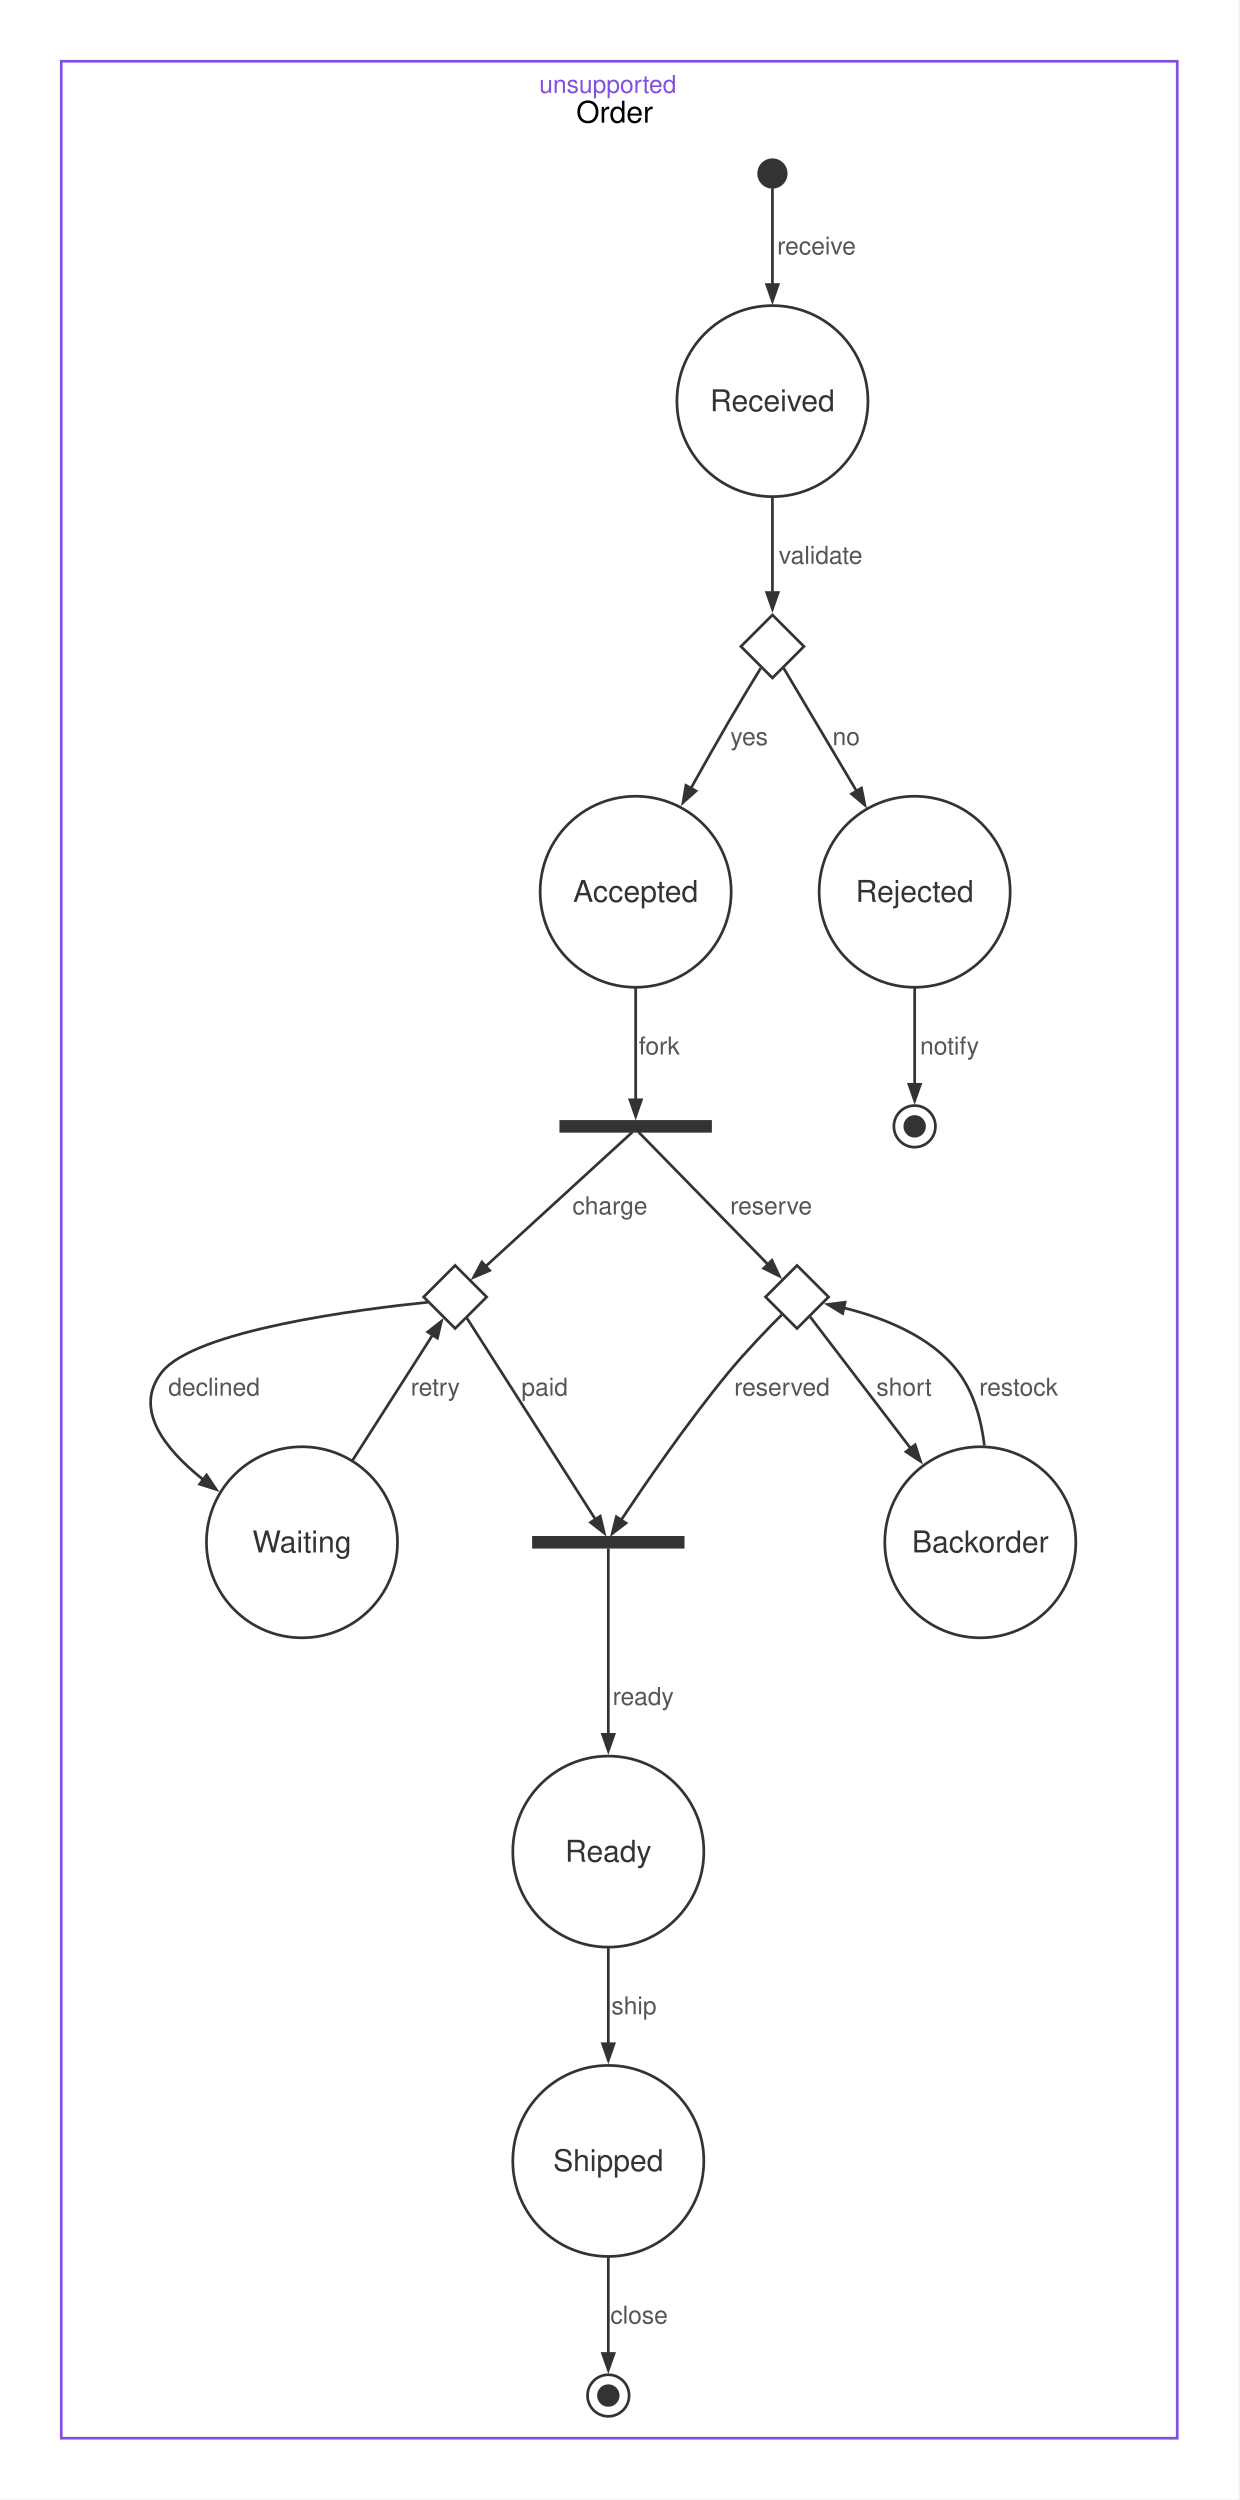
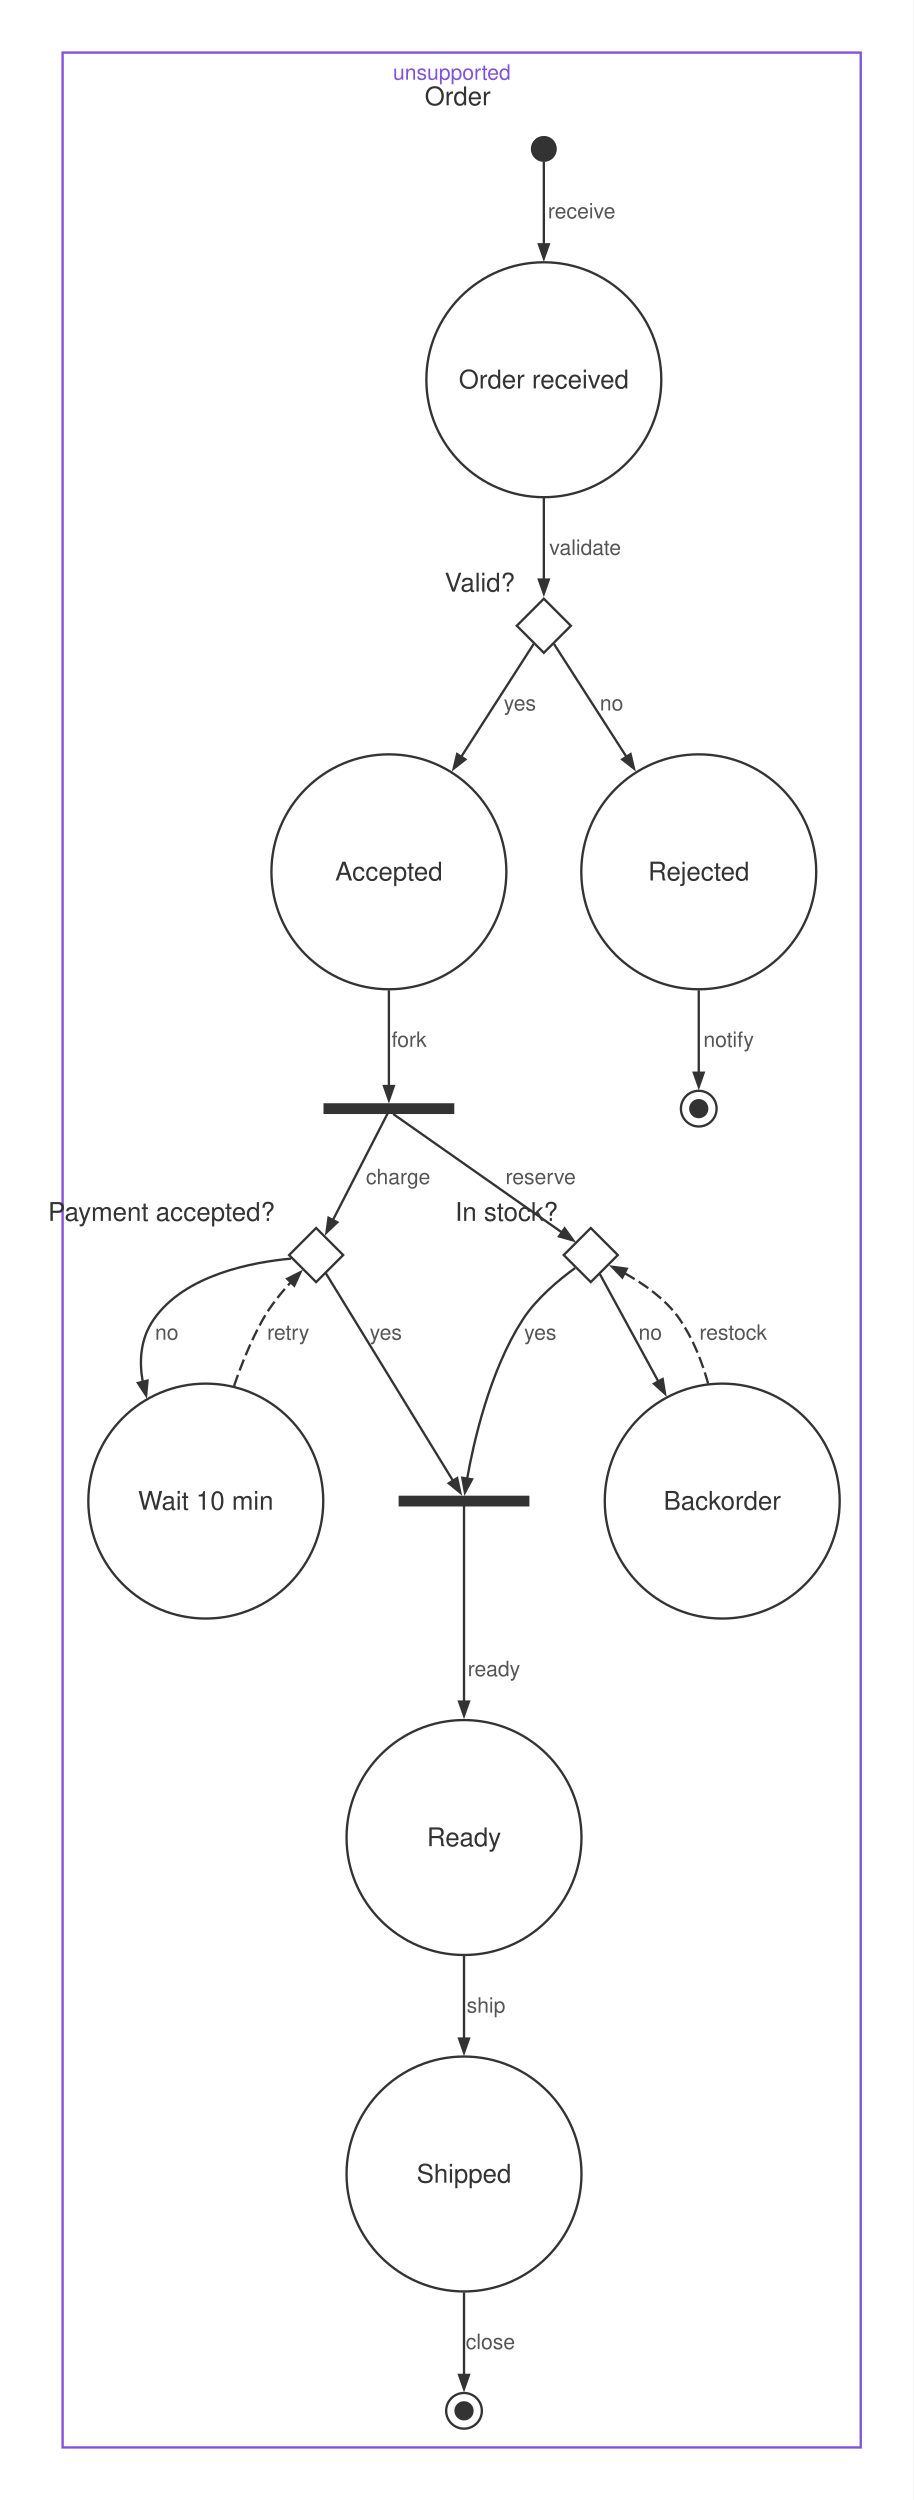
- <svg xmlns="http://www.w3.org/2000/svg" width="453pt" height="914pt" viewBox="0.00 0.00 453.00 914.00">
-   <g id="graph0" class="graph" transform="scale(1 1) rotate(0) translate(14.4 899.41)">
-     <polygon fill="white" stroke="none" points="-14.4,14.4 -14.4,-899.41 438.4,-899.41 438.4,14.4 -14.4,14.4" />
+ <svg xmlns="http://www.w3.org/2000/svg" width="389pt" height="1065pt" viewBox="0.00 0.00 389.00 1065.00">
+   <g id="graph0" class="graph" transform="scale(1 1) rotate(0) translate(14.4 1050.61)">
+     <polygon fill="white" stroke="none" points="-14.4,14.4 -14.4,-1050.61 374.67,-1050.61 374.67,14.4 -14.4,14.4" />
    <g id="clust1" class="cluster">
-       <polygon fill="none" stroke="#8250df" points="8,-8 8,-877.01 416,-877.01 416,-8 8,-8" />
-       <text xml:space="preserve" text-anchor="start" x="182.75" y="-865.46" font-family="Helvetica,sans-Serif" font-size="9.00" fill="#8250df">unsupported</text>
-       <text xml:space="preserve" text-anchor="start" x="196.25" y="-854.56" font-family="Helvetica,sans-Serif" font-size="11.00">Order</text>
+       <polygon fill="none" stroke="#8250df" points="12.27,-8 12.27,-1028.21 352.27,-1028.21 352.27,-8 12.27,-8" />
+       <text xml:space="preserve" text-anchor="start" x="153.02" y="-1016.66" font-family="Helvetica,sans-Serif" font-size="9.00" fill="#8250df">unsupported</text>
+       <text xml:space="preserve" text-anchor="start" x="166.52" y="-1005.76" font-family="Helvetica,sans-Serif" font-size="11.00" fill="#333333">Order</text>
    </g>
    <g id="node1" class="node">
-       <ellipse fill="#333333" stroke="#333333" cx="268" cy="-835.97" rx="5.04" ry="5.04" />
+       <ellipse fill="#333333" stroke="#333333" cx="217.27" cy="-987.17" rx="5.04" ry="5.04" />
    </g>
    <g id="node2" class="node">
-       <ellipse fill="none" stroke="#333333" cx="268" cy="-752.76" rx="34.92" ry="34.92" />
-       <text xml:space="preserve" text-anchor="middle" x="268" y="-749.06" font-family="Helvetica,sans-Serif" font-size="11.00" fill="#333333">Received</text>
+       <ellipse fill="none" stroke="#333333" cx="217.27" cy="-888.84" rx="50.04" ry="50.04" />
+       <text xml:space="preserve" text-anchor="middle" x="217.27" y="-885.14" font-family="Helvetica,sans-Serif" font-size="11.00" fill="#333333">Order received</text>
    </g>
    <g id="edge1" class="edge">
-       <path fill="none" stroke="#333333" d="M268,-830.6C268,-823.7 268,-809.58 268,-795.31" />
-       <polygon fill="#333333" stroke="#333333" points="270.1,-795.38 268,-789.38 265.9,-795.38 270.1,-795.38" />
-       <text xml:space="preserve" text-anchor="middle" x="284.12" y="-806.38" font-family="Helvetica,sans-Serif" font-size="9.00" fill="#555555">receive</text>
+       <path fill="none" stroke="#333333" d="M217.27,-981.78C217.27,-975.01 217.27,-961.24 217.27,-946.38" />
+       <polygon fill="#333333" stroke="#333333" points="219.37,-946.53 217.27,-940.53 215.17,-946.53 219.37,-946.53" />
+       <text xml:space="preserve" text-anchor="middle" x="233.39" y="-957.58" font-family="Helvetica,sans-Serif" font-size="9.00" fill="#555555">receive</text>
    </g>
    <g id="node3" class="node">
-       <polygon fill="none" stroke="#333333" points="268,-674.59 256.48,-663.07 268,-651.55 279.52,-663.07 268,-674.59" />
+       <polygon fill="none" stroke="#333333" points="217.27,-795.55 205.75,-784.03 217.27,-772.51 228.79,-784.03 217.27,-795.55" />
+       <text xml:space="preserve" text-anchor="middle" x="190" y="-798.6" font-family="Helvetica,sans-Serif" font-size="11.00" fill="#333333">Valid?</text>
    </g>
    <g id="edge2" class="edge">
-       <path fill="none" stroke="#333333" d="M268,-717.35C268,-705.54 268,-692.77 268,-682.69" />
-       <polygon fill="#333333" stroke="#333333" points="270.1,-682.77 268,-676.77 265.9,-682.77 270.1,-682.77" />
-       <text xml:space="preserve" text-anchor="middle" x="285.62" y="-693.29" font-family="Helvetica,sans-Serif" font-size="9.00" fill="#555555">validate</text>
+       <path fill="none" stroke="#333333" d="M217.27,-838.54C217.27,-826.02 217.27,-813.33 217.27,-803.45" />
+       <polygon fill="#333333" stroke="#333333" points="219.37,-803.7 217.27,-797.7 215.17,-803.7 219.37,-803.7" />
+       <text xml:space="preserve" text-anchor="middle" x="234.89" y="-814.25" font-family="Helvetica,sans-Serif" font-size="9.00" fill="#555555">validate</text>
    </g>
    <g id="node4" class="node">
-       <ellipse fill="none" stroke="#333333" cx="218" cy="-573.38" rx="34.92" ry="34.92" />
-       <text xml:space="preserve" text-anchor="middle" x="218" y="-569.68" font-family="Helvetica,sans-Serif" font-size="11.00" fill="#333333">Accepted</text>
+       <ellipse fill="none" stroke="#333333" cx="151.27" cy="-679.22" rx="50.04" ry="50.04" />
+       <text xml:space="preserve" text-anchor="middle" x="151.27" y="-675.52" font-family="Helvetica,sans-Serif" font-size="11.00" fill="#333333">Accepted</text>
    </g>
    <g id="edge3" class="edge">
-       <path fill="none" stroke="#333333" d="M263.72,-655.13C260.46,-649.8 255.88,-642.25 252,-635.55 247.39,-627.59 242.53,-618.99 237.98,-610.82" />
-       <polygon fill="#333333" stroke="#333333" points="240.05,-610.23 235.3,-606 236.38,-612.27 240.05,-610.23" />
-       <text xml:space="preserve" text-anchor="middle" x="259.5" y="-627" font-family="Helvetica,sans-Serif" font-size="9.00" fill="#555555">yes</text>
+       <path fill="none" stroke="#333333" d="M212.94,-776.28C206.52,-766.28 193.93,-746.67 181.78,-727.75" />
+       <polygon fill="#333333" stroke="#333333" points="183.86,-727.1 178.86,-723.19 180.33,-729.37 183.86,-727.1" />
+       <text xml:space="preserve" text-anchor="middle" x="207.07" y="-747.96" font-family="Helvetica,sans-Serif" font-size="9.00" fill="#555555">yes</text>
    </g>
    <g id="node14" class="node">
-       <ellipse fill="none" stroke="#333333" cx="320" cy="-573.38" rx="34.92" ry="34.92" />
-       <text xml:space="preserve" text-anchor="middle" x="320" y="-569.68" font-family="Helvetica,sans-Serif" font-size="11.00" fill="#333333">Rejected</text>
+       <ellipse fill="none" stroke="#333333" cx="283.27" cy="-679.22" rx="50.04" ry="50.04" />
+       <text xml:space="preserve" text-anchor="middle" x="283.27" y="-675.52" font-family="Helvetica,sans-Serif" font-size="11.00" fill="#333333">Rejected</text>
    </g>
    <g id="edge16" class="edge">
-       <path fill="none" stroke="#333333" d="M272.08,-655.19C277.88,-645.41 288.92,-626.79 298.94,-609.89" />
-       <polygon fill="#333333" stroke="#333333" points="300.55,-611.3 301.8,-605.06 296.94,-609.15 300.55,-611.3" />
-       <text xml:space="preserve" text-anchor="middle" x="294.97" y="-627" font-family="Helvetica,sans-Serif" font-size="9.00" fill="#555555">no</text>
+       <path fill="none" stroke="#333333" d="M221.6,-776.28C228.02,-766.28 240.61,-746.67 252.76,-727.75" />
+       <polygon fill="#333333" stroke="#333333" points="254.21,-729.37 255.68,-723.19 250.68,-727.1 254.21,-729.37" />
+       <text xml:space="preserve" text-anchor="middle" x="246.13" y="-747.96" font-family="Helvetica,sans-Serif" font-size="9.00" fill="#555555">no</text>
    </g>
    <g id="node5" class="node">
-       <polygon fill="#333333" stroke="#333333" points="245.36,-489.41 190.64,-489.41 190.64,-485.81 245.36,-485.81 245.36,-489.41" />
+       <polygon fill="#333333" stroke="#333333" points="178.63,-580.13 123.91,-580.13 123.91,-576.53 178.63,-576.53 178.63,-580.13" />
    </g>
    <g id="edge4" class="edge">
-       <path fill="none" stroke="#333333" d="M218,-538.31C218,-523.25 218,-506.79 218,-497.1" />
-       <polygon fill="#333333" stroke="#333333" points="220.1,-497.31 218,-491.31 215.9,-497.31 220.1,-497.31" />
-       <text xml:space="preserve" text-anchor="middle" x="226.62" y="-513.91" font-family="Helvetica,sans-Serif" font-size="9.00" fill="#555555">fork</text>
+       <path fill="none" stroke="#333333" d="M151.27,-628.77C151.27,-612.89 151.27,-597 151.27,-587.68" />
+       <polygon fill="#333333" stroke="#333333" points="153.37,-587.95 151.27,-581.95 149.17,-587.95 153.37,-587.95" />
+       <text xml:space="preserve" text-anchor="middle" x="159.89" y="-604.63" font-family="Helvetica,sans-Serif" font-size="9.00" fill="#555555">fork</text>
    </g>
    <g id="node6" class="node">
-       <polygon fill="none" stroke="#333333" points="152,-436.76 140.48,-425.24 152,-413.72 163.52,-425.24 152,-436.76" />
+       <polygon fill="none" stroke="#333333" points="120.27,-527.48 108.75,-515.96 120.27,-504.44 131.79,-515.96 120.27,-527.48" />
+       <text xml:space="preserve" text-anchor="middle" x="54.38" y="-530.53" font-family="Helvetica,sans-Serif" font-size="11.00" fill="#333333">Payment accepted?</text>
    </g>
    <g id="edge5" class="edge">
-       <path fill="none" stroke="#333333" d="M216.85,-485.56C210.57,-479.82 179.98,-451.84 163.16,-436.44" />
-       <polygon fill="#333333" stroke="#333333" points="164.61,-434.93 158.77,-432.43 161.78,-438.03 164.61,-434.93" />
-       <text xml:space="preserve" text-anchor="middle" x="208.6" y="-455.46" font-family="Helvetica,sans-Serif" font-size="9.00" fill="#555555">charge</text>
+       <path fill="none" stroke="#333333" d="M150.73,-576.28C148,-570.96 135.47,-546.55 127.35,-530.75" />
+       <polygon fill="#333333" stroke="#333333" points="129.29,-529.92 124.68,-525.54 125.55,-531.84 129.29,-529.92" />
+       <text xml:space="preserve" text-anchor="middle" x="155.21" y="-546.18" font-family="Helvetica,sans-Serif" font-size="9.00" fill="#555555">charge</text>
    </g>
    <g id="node9" class="node">
-       <polygon fill="none" stroke="#333333" points="277,-436.76 265.48,-425.24 277,-413.72 288.52,-425.24 277,-436.76" />
+       <polygon fill="none" stroke="#333333" points="237.27,-527.48 225.75,-515.96 237.27,-504.44 248.79,-515.96 237.27,-527.48" />
+       <text xml:space="preserve" text-anchor="middle" x="201.38" y="-530.53" font-family="Helvetica,sans-Serif" font-size="11.00" fill="#333333">In stock?</text>
    </g>
    <g id="edge9" class="edge">
-       <path fill="none" stroke="#333333" d="M219.02,-485.56C224.58,-479.87 251.45,-452.38 266.59,-436.9" />
-       <polygon fill="#333333" stroke="#333333" points="267.82,-438.64 270.51,-432.88 264.81,-435.7 267.82,-438.64" />
-       <text xml:space="preserve" text-anchor="middle" x="267.53" y="-455.46" font-family="Helvetica,sans-Serif" font-size="9.00" fill="#555555">reserve</text>
+       <path fill="none" stroke="#333333" d="M153.07,-576.07C162.21,-569.65 203.95,-540.35 225.02,-525.56" />
+       <polygon fill="#333333" stroke="#333333" points="226.13,-527.35 229.83,-522.18 223.72,-523.91 226.13,-527.35" />
+       <text xml:space="preserve" text-anchor="middle" x="215.92" y="-546.18" font-family="Helvetica,sans-Serif" font-size="9.00" fill="#555555">reserve</text>
    </g>
    <g id="node7" class="node">
-       <polygon fill="#333333" stroke="#333333" points="235.36,-337.35 180.64,-337.35 180.64,-333.75 235.36,-333.75 235.36,-337.35" />
+       <polygon fill="#333333" stroke="#333333" points="210.63,-412.95 155.91,-412.95 155.91,-409.35 210.63,-409.35 210.63,-412.95" />
    </g>
    <g id="edge6" class="edge">
-       <path fill="none" stroke="#333333" d="M156.21,-417.65C166.53,-401.49 193,-360.03 203.56,-343.51" />
-       <polygon fill="#333333" stroke="#333333" points="205.05,-345.08 206.51,-338.89 201.51,-342.82 205.05,-345.08" />
-       <text xml:space="preserve" text-anchor="middle" x="184.73" y="-389.17" font-family="Helvetica,sans-Serif" font-size="9.00" fill="#555555">paid</text>
+       <path fill="none" stroke="#333333" d="M124.4,-508.21C135.66,-489.85 166.8,-439.03 178.63,-419.72" />
+       <polygon fill="#333333" stroke="#333333" points="180.35,-420.93 181.69,-414.72 176.77,-418.74 180.35,-420.93" />
+       <text xml:space="preserve" text-anchor="middle" x="149.95" y="-479.89" font-family="Helvetica,sans-Serif" font-size="9.00" fill="#555555">yes</text>
    </g>
    <g id="node8" class="node">
-       <ellipse fill="none" stroke="#333333" cx="96" cy="-335.55" rx="34.92" ry="34.92" />
-       <text xml:space="preserve" text-anchor="middle" x="96" y="-331.85" font-family="Helvetica,sans-Serif" font-size="11.00" fill="#333333">Waiting</text>
+       <ellipse fill="none" stroke="#333333" cx="73.27" cy="-411.15" rx="50.04" ry="50.04" />
+       <text xml:space="preserve" text-anchor="middle" x="73.27" y="-407.45" font-family="Helvetica,sans-Serif" font-size="11.00" fill="#333333">Wait 10 min</text>
    </g>
    <g id="edge7" class="edge">
-       <path fill="none" stroke="#333333" d="M142.02,-423.31C117.75,-420.82 56.81,-413.13 44.75,-397.72 34.35,-384.43 45.45,-369.94 59.95,-358.39" />
-       <polygon fill="#333333" stroke="#333333" points="61.11,-360.15 64.65,-354.87 58.59,-356.79 61.11,-360.15" />
-       <text xml:space="preserve" text-anchor="middle" x="63.88" y="-389.17" font-family="Helvetica,sans-Serif" font-size="9.00" fill="#555555">declined</text>
+       <path fill="none" stroke="#333333" d="M109.58,-514.43C93.7,-513 64.3,-507.74 51.02,-488.44 45.54,-480.47 44.73,-471.14 46.44,-461.8" />
+       <polygon fill="#333333" stroke="#333333" points="48.44,-462.47 47.85,-456.14 44.36,-461.46 48.44,-462.47" />
+       <text xml:space="preserve" text-anchor="middle" x="56.64" y="-479.89" font-family="Helvetica,sans-Serif" font-size="9.00" fill="#555555">no</text>
    </g>
    <g id="node11" class="node">
-       <ellipse fill="none" stroke="#333333" cx="208" cy="-222.46" rx="34.92" ry="34.92" />
-       <text xml:space="preserve" text-anchor="middle" x="208" y="-218.76" font-family="Helvetica,sans-Serif" font-size="11.00" fill="#333333">Ready</text>
+       <ellipse fill="none" stroke="#333333" cx="183.27" cy="-267.82" rx="50.04" ry="50.04" />
+       <text xml:space="preserve" text-anchor="middle" x="183.27" y="-264.12" font-family="Helvetica,sans-Serif" font-size="11.00" fill="#333333">Ready</text>
    </g>
    <g id="edge13" class="edge">
-       <path fill="none" stroke="#333333" d="M208,-333.3C208,-326.52 208,-293.34 208,-265.21" />
-       <polygon fill="#333333" stroke="#333333" points="210.1,-265.32 208,-259.32 205.9,-265.32 210.1,-265.32" />
-       <text xml:space="preserve" text-anchor="middle" x="220.75" y="-276.08" font-family="Helvetica,sans-Serif" font-size="9.00" fill="#555555">ready</text>
+       <path fill="none" stroke="#333333" d="M183.27,-409.25C183.27,-402.68 183.27,-361.47 183.27,-325.38" />
+       <polygon fill="#333333" stroke="#333333" points="185.37,-325.75 183.27,-319.75 181.17,-325.75 185.37,-325.75" />
+       <text xml:space="preserve" text-anchor="middle" x="196.02" y="-336.56" font-family="Helvetica,sans-Serif" font-size="9.00" fill="#555555">ready</text>
    </g>
    <g id="edge8" class="edge">
-       <path fill="none" stroke="#333333" d="M114.39,-365.35C124.32,-380.9 136.08,-399.32 143.78,-411.36" />
-       <polygon fill="#333333" stroke="#333333" points="141.98,-412.45 146.98,-416.37 145.52,-410.19 141.98,-412.45" />
-       <text xml:space="preserve" text-anchor="middle" x="144.76" y="-389.17" font-family="Helvetica,sans-Serif" font-size="9.00" fill="#555555">retry</text>
+       <path fill="none" stroke="#333333" stroke-dasharray="5,2" d="M85.3,-460.18C88.6,-469.84 92.65,-479.7 97.52,-488.44 100.76,-494.25 105.4,-499.95 109.64,-504.57" />
+       <polygon fill="#333333" stroke="#333333" points="107.94,-505.83 113.62,-508.68 110.96,-502.91 107.94,-505.83" />
+       <text xml:space="preserve" text-anchor="middle" x="108.39" y="-479.89" font-family="Helvetica,sans-Serif" font-size="9.00" fill="#555555">retry</text>
    </g>
    <g id="edge10" class="edge">
-       <path fill="none" stroke="#333333" d="M271.41,-418.75C266.19,-413.52 258.28,-405.33 252,-397.72 236.46,-378.88 220.19,-354.99 212.51,-343.43" />
-       <polygon fill="#333333" stroke="#333333" points="214.46,-342.57 209.41,-338.71 210.95,-344.88 214.46,-342.57" />
-       <text xml:space="preserve" text-anchor="middle" x="271.5" y="-389.17" font-family="Helvetica,sans-Serif" font-size="9.00" fill="#555555">reserved</text>
+       <path fill="none" stroke="#333333" d="M230.59,-510.44C224.04,-505.68 214.19,-497.61 208.27,-488.44 194.02,-466.37 187.2,-435.44 184.6,-420.66" />
+       <polygon fill="#333333" stroke="#333333" points="186.68,-420.41 183.66,-414.81 182.53,-421.07 186.68,-420.41" />
+       <text xml:space="preserve" text-anchor="middle" x="215.77" y="-479.89" font-family="Helvetica,sans-Serif" font-size="9.00" fill="#555555">yes</text>
    </g>
    <g id="node10" class="node">
-       <ellipse fill="none" stroke="#333333" cx="344" cy="-335.55" rx="34.92" ry="34.92" />
-       <text xml:space="preserve" text-anchor="middle" x="344" y="-331.85" font-family="Helvetica,sans-Serif" font-size="11.00" fill="#333333">Backorder</text>
+       <ellipse fill="none" stroke="#333333" cx="293.27" cy="-411.15" rx="50.04" ry="50.04" />
+       <text xml:space="preserve" text-anchor="middle" x="293.27" y="-407.45" font-family="Helvetica,sans-Serif" font-size="11.00" fill="#333333">Backorder</text>
    </g>
    <g id="edge11" class="edge">
-       <path fill="none" stroke="#333333" d="M281.82,-417.93C289.47,-407.91 304.94,-387.67 318.54,-369.88" />
-       <polygon fill="#333333" stroke="#333333" points="320.17,-371.2 322.14,-365.16 316.83,-368.65 320.17,-371.2" />
-       <text xml:space="preserve" text-anchor="middle" x="316.12" y="-389.17" font-family="Helvetica,sans-Serif" font-size="9.00" fill="#555555">short</text>
+       <path fill="none" stroke="#333333" d="M241.12,-507.89C246.38,-498.24 256.28,-480.06 266.05,-462.12" />
+       <polygon fill="#333333" stroke="#333333" points="267.89,-463.14 268.91,-456.86 264.2,-461.13 267.89,-463.14" />
+       <text xml:space="preserve" text-anchor="middle" x="262.61" y="-479.89" font-family="Helvetica,sans-Serif" font-size="9.00" fill="#555555">no</text>
    </g>
    <g id="edge12" class="edge">
-       <path fill="none" stroke="#333333" d="M345.49,-370.91C344.39,-380.35 341.69,-390.07 336,-397.72 325.94,-411.26 307.38,-418.04 293.75,-421.33" />
-       <polygon fill="#333333" stroke="#333333" points="293.68,-419.2 288.25,-422.51 294.56,-423.31 293.68,-419.2" />
-       <text xml:space="preserve" text-anchor="middle" x="358.01" y="-389.17" font-family="Helvetica,sans-Serif" font-size="9.00" fill="#555555">restock</text>
+       <path fill="none" stroke="#333333" stroke-dasharray="5,2" d="M287.27,-461.17C284.61,-470.75 280.77,-480.33 275.27,-488.44 269.34,-497.18 259.5,-503.92 251.32,-508.43" />
+       <polygon fill="#333333" stroke="#333333" points="250.7,-506.39 246.31,-510.99 252.61,-510.13 250.7,-506.39" />
+       <text xml:space="preserve" text-anchor="middle" x="297.94" y="-479.89" font-family="Helvetica,sans-Serif" font-size="9.00" fill="#555555">restock</text>
    </g>
    <g id="node12" class="node">
-       <ellipse fill="none" stroke="#333333" cx="208" cy="-109.37" rx="34.92" ry="34.92" />
-       <text xml:space="preserve" text-anchor="middle" x="208" y="-105.67" font-family="Helvetica,sans-Serif" font-size="11.00" fill="#333333">Shipped</text>
+       <ellipse fill="none" stroke="#333333" cx="183.27" cy="-124.49" rx="50.04" ry="50.04" />
+       <text xml:space="preserve" text-anchor="middle" x="183.27" y="-120.79" font-family="Helvetica,sans-Serif" font-size="11.00" fill="#333333">Shipped</text>
    </g>
    <g id="edge14" class="edge">
-       <path fill="none" stroke="#333333" d="M208,-187.22C208,-176.14 208,-163.71 208,-152.14" />
-       <polygon fill="#333333" stroke="#333333" points="210.1,-152.2 208,-146.2 205.9,-152.2 210.1,-152.2" />
-       <text xml:space="preserve" text-anchor="middle" x="217.38" y="-162.99" font-family="Helvetica,sans-Serif" font-size="9.00" fill="#555555">ship</text>
+       <path fill="none" stroke="#333333" d="M183.27,-217.39C183.27,-205.92 183.27,-193.63 183.27,-181.88" />
+       <polygon fill="#333333" stroke="#333333" points="185.37,-182.17 183.27,-176.17 181.17,-182.17 185.37,-182.17" />
+       <text xml:space="preserve" text-anchor="middle" x="192.64" y="-193.23" font-family="Helvetica,sans-Serif" font-size="9.00" fill="#555555">ship</text>
    </g>
    <g id="node13" class="node">
-       <ellipse fill="#333333" stroke="#333333" cx="208" cy="-23.6" rx="3.6" ry="3.6" />
-       <ellipse fill="none" stroke="#333333" cx="208" cy="-23.6" rx="7.6" ry="7.6" />
+       <ellipse fill="#333333" stroke="#333333" cx="183.27" cy="-23.6" rx="3.6" ry="3.6" />
+       <ellipse fill="none" stroke="#333333" cx="183.27" cy="-23.6" rx="7.6" ry="7.6" />
    </g>
    <g id="edge15" class="edge">
-       <path fill="none" stroke="#333333" d="M208,-74.3C208,-61.84 208,-48.43 208,-38.68" />
-       <polygon fill="#333333" stroke="#333333" points="210.1,-38.97 208,-32.97 205.9,-38.97 210.1,-38.97" />
-       <text xml:space="preserve" text-anchor="middle" x="219.25" y="-49.9" font-family="Helvetica,sans-Serif" font-size="9.00" fill="#555555">close</text>
+       <path fill="none" stroke="#333333" d="M183.27,-74.05C183.27,-61.05 183.27,-48.05 183.27,-38.65" />
+       <polygon fill="#333333" stroke="#333333" points="185.37,-38.91 183.27,-32.91 181.17,-38.91 185.37,-38.91" />
+       <text xml:space="preserve" text-anchor="middle" x="194.52" y="-49.9" font-family="Helvetica,sans-Serif" font-size="9.00" fill="#555555">close</text>
    </g>
    <g id="node15" class="node">
-       <ellipse fill="#333333" stroke="#333333" cx="320" cy="-487.61" rx="3.6" ry="3.6" />
-       <ellipse fill="none" stroke="#333333" cx="320" cy="-487.61" rx="7.6" ry="7.6" />
+       <ellipse fill="#333333" stroke="#333333" cx="283.27" cy="-578.33" rx="3.6" ry="3.6" />
+       <ellipse fill="none" stroke="#333333" cx="283.27" cy="-578.33" rx="7.6" ry="7.6" />
    </g>
    <g id="edge17" class="edge">
-       <path fill="none" stroke="#333333" d="M320,-538.31C320,-525.85 320,-512.44 320,-502.69" />
-       <polygon fill="#333333" stroke="#333333" points="322.1,-502.98 320,-496.98 317.9,-502.98 322.1,-502.98" />
-       <text xml:space="preserve" text-anchor="middle" x="332.75" y="-513.91" font-family="Helvetica,sans-Serif" font-size="9.00" fill="#555555">notify</text>
+       <path fill="none" stroke="#333333" d="M283.27,-628.77C283.27,-615.78 283.27,-602.78 283.27,-593.38" />
+       <polygon fill="#333333" stroke="#333333" points="285.37,-593.64 283.27,-587.64 281.17,-593.64 285.37,-593.64" />
+       <text xml:space="preserve" text-anchor="middle" x="296.02" y="-604.63" font-family="Helvetica,sans-Serif" font-size="9.00" fill="#555555">notify</text>
    </g>
  </g>
</svg>
